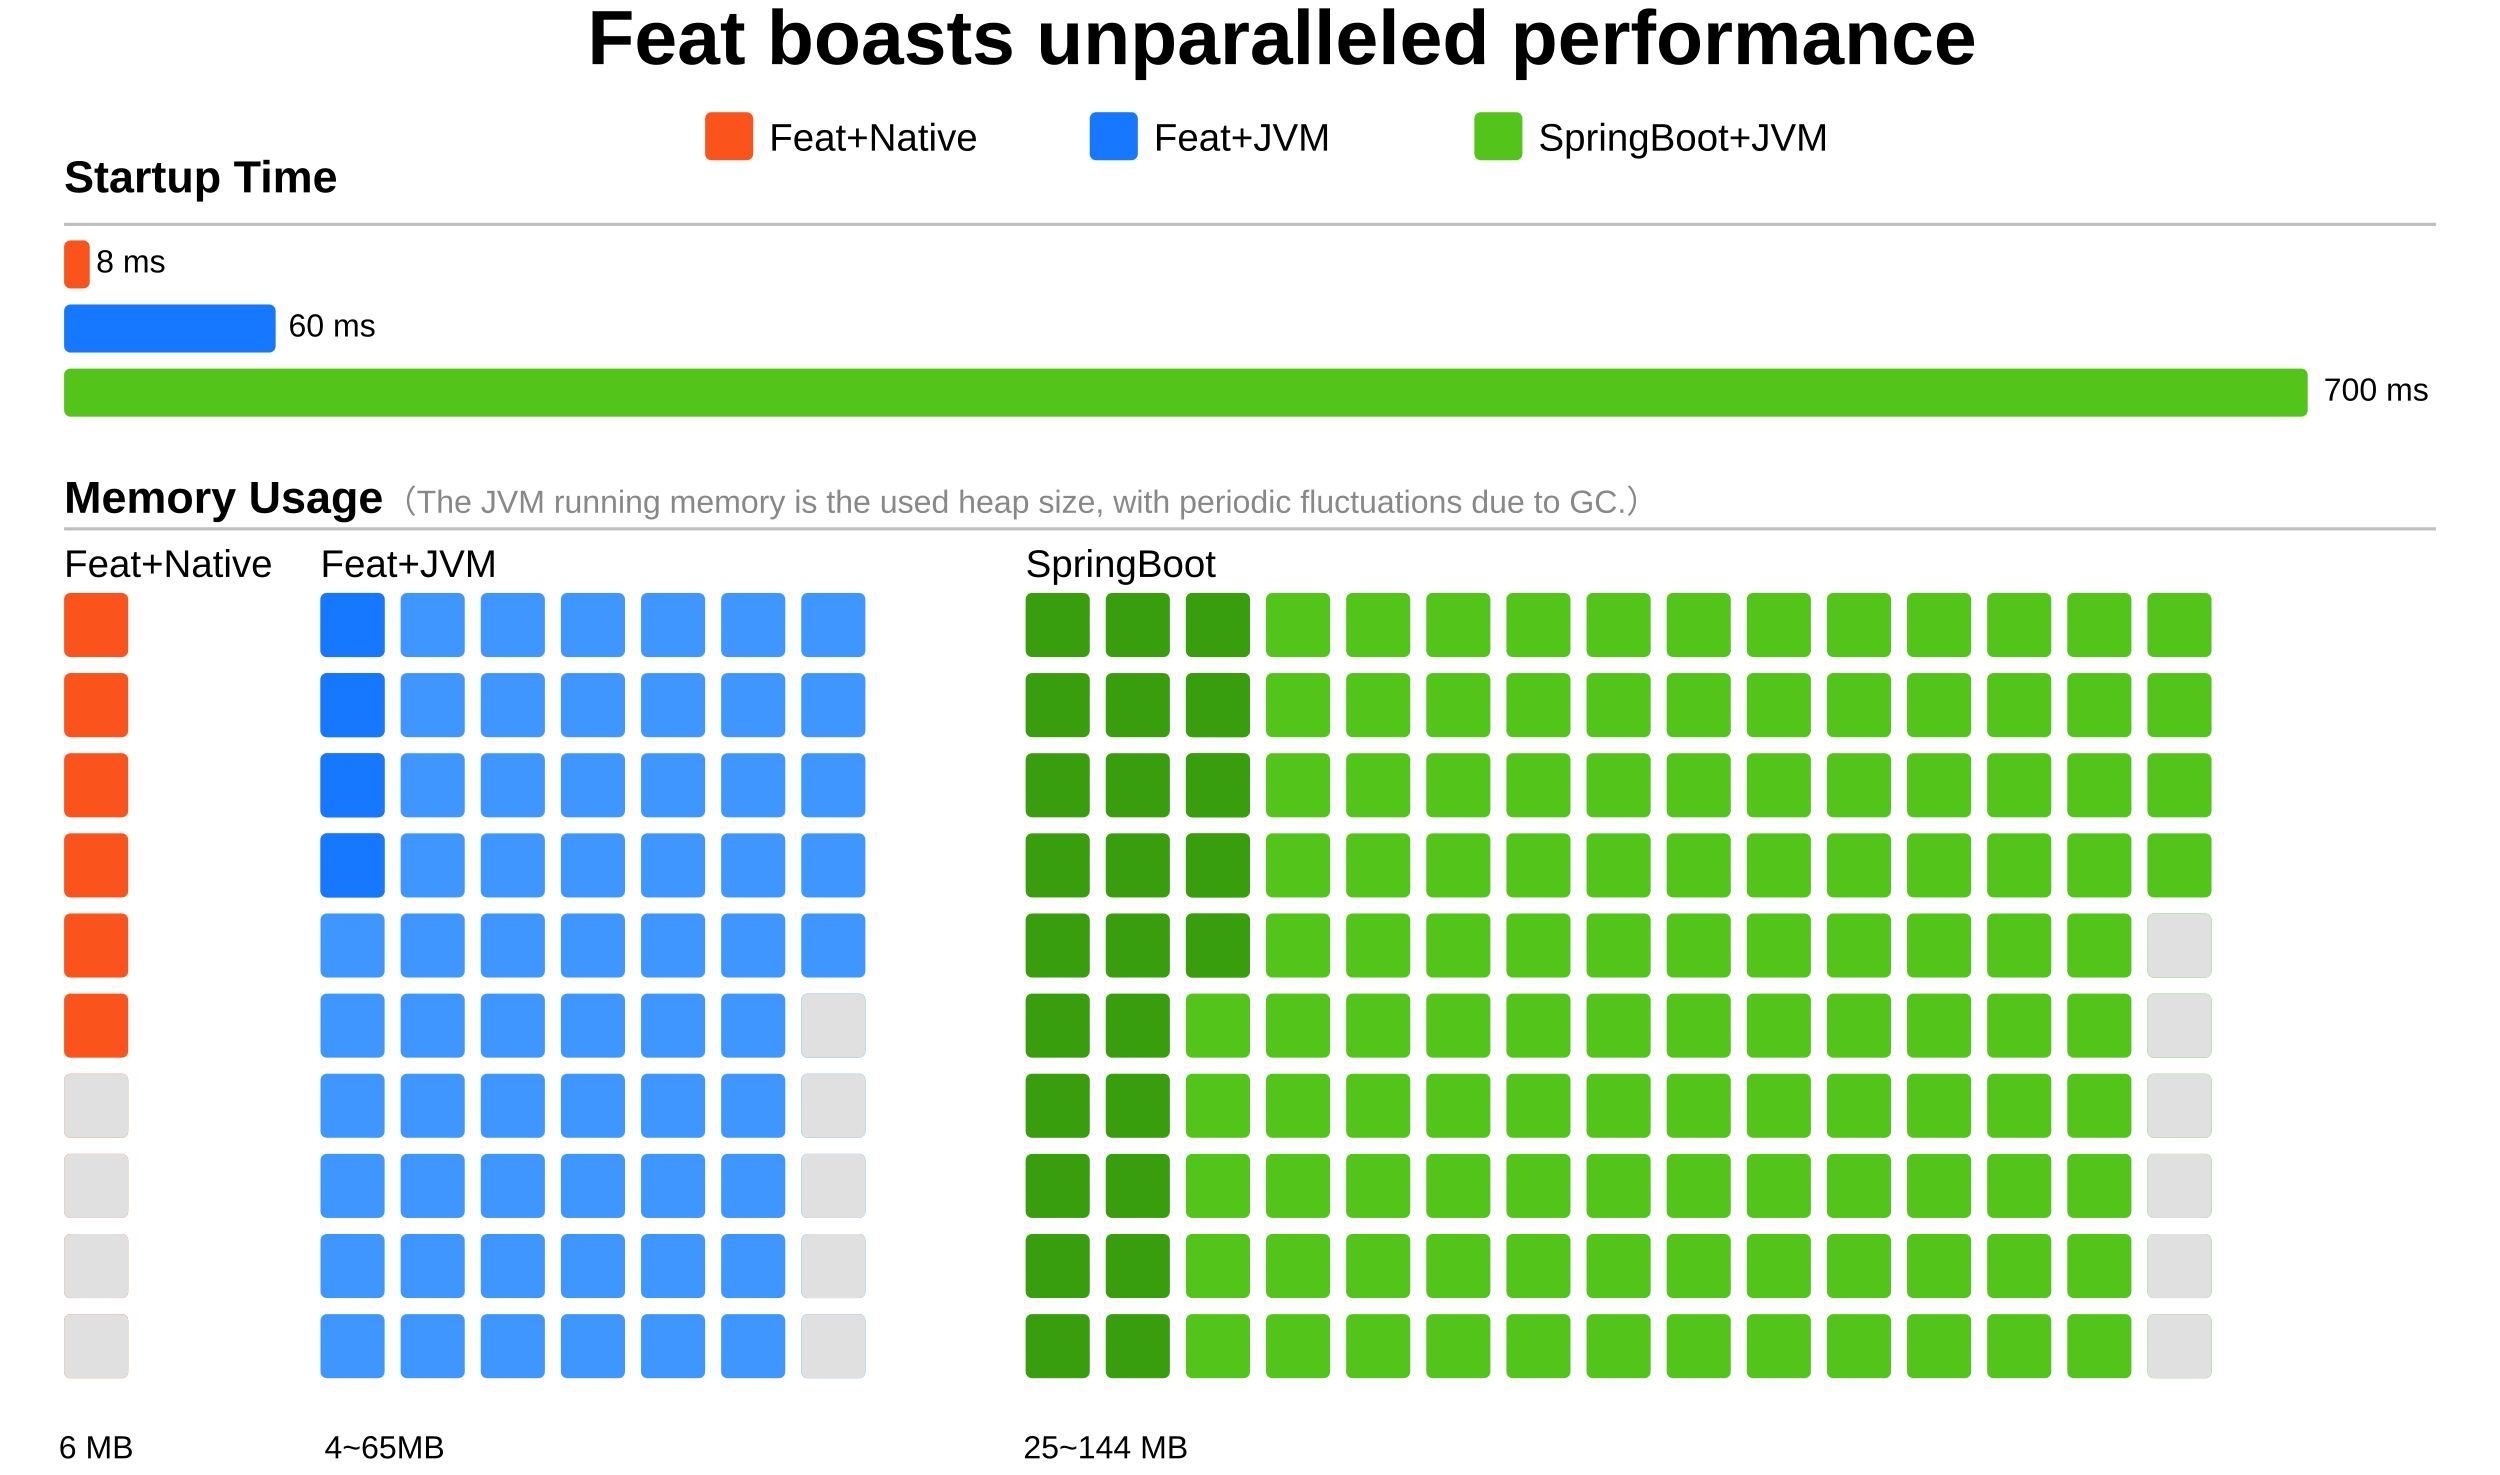
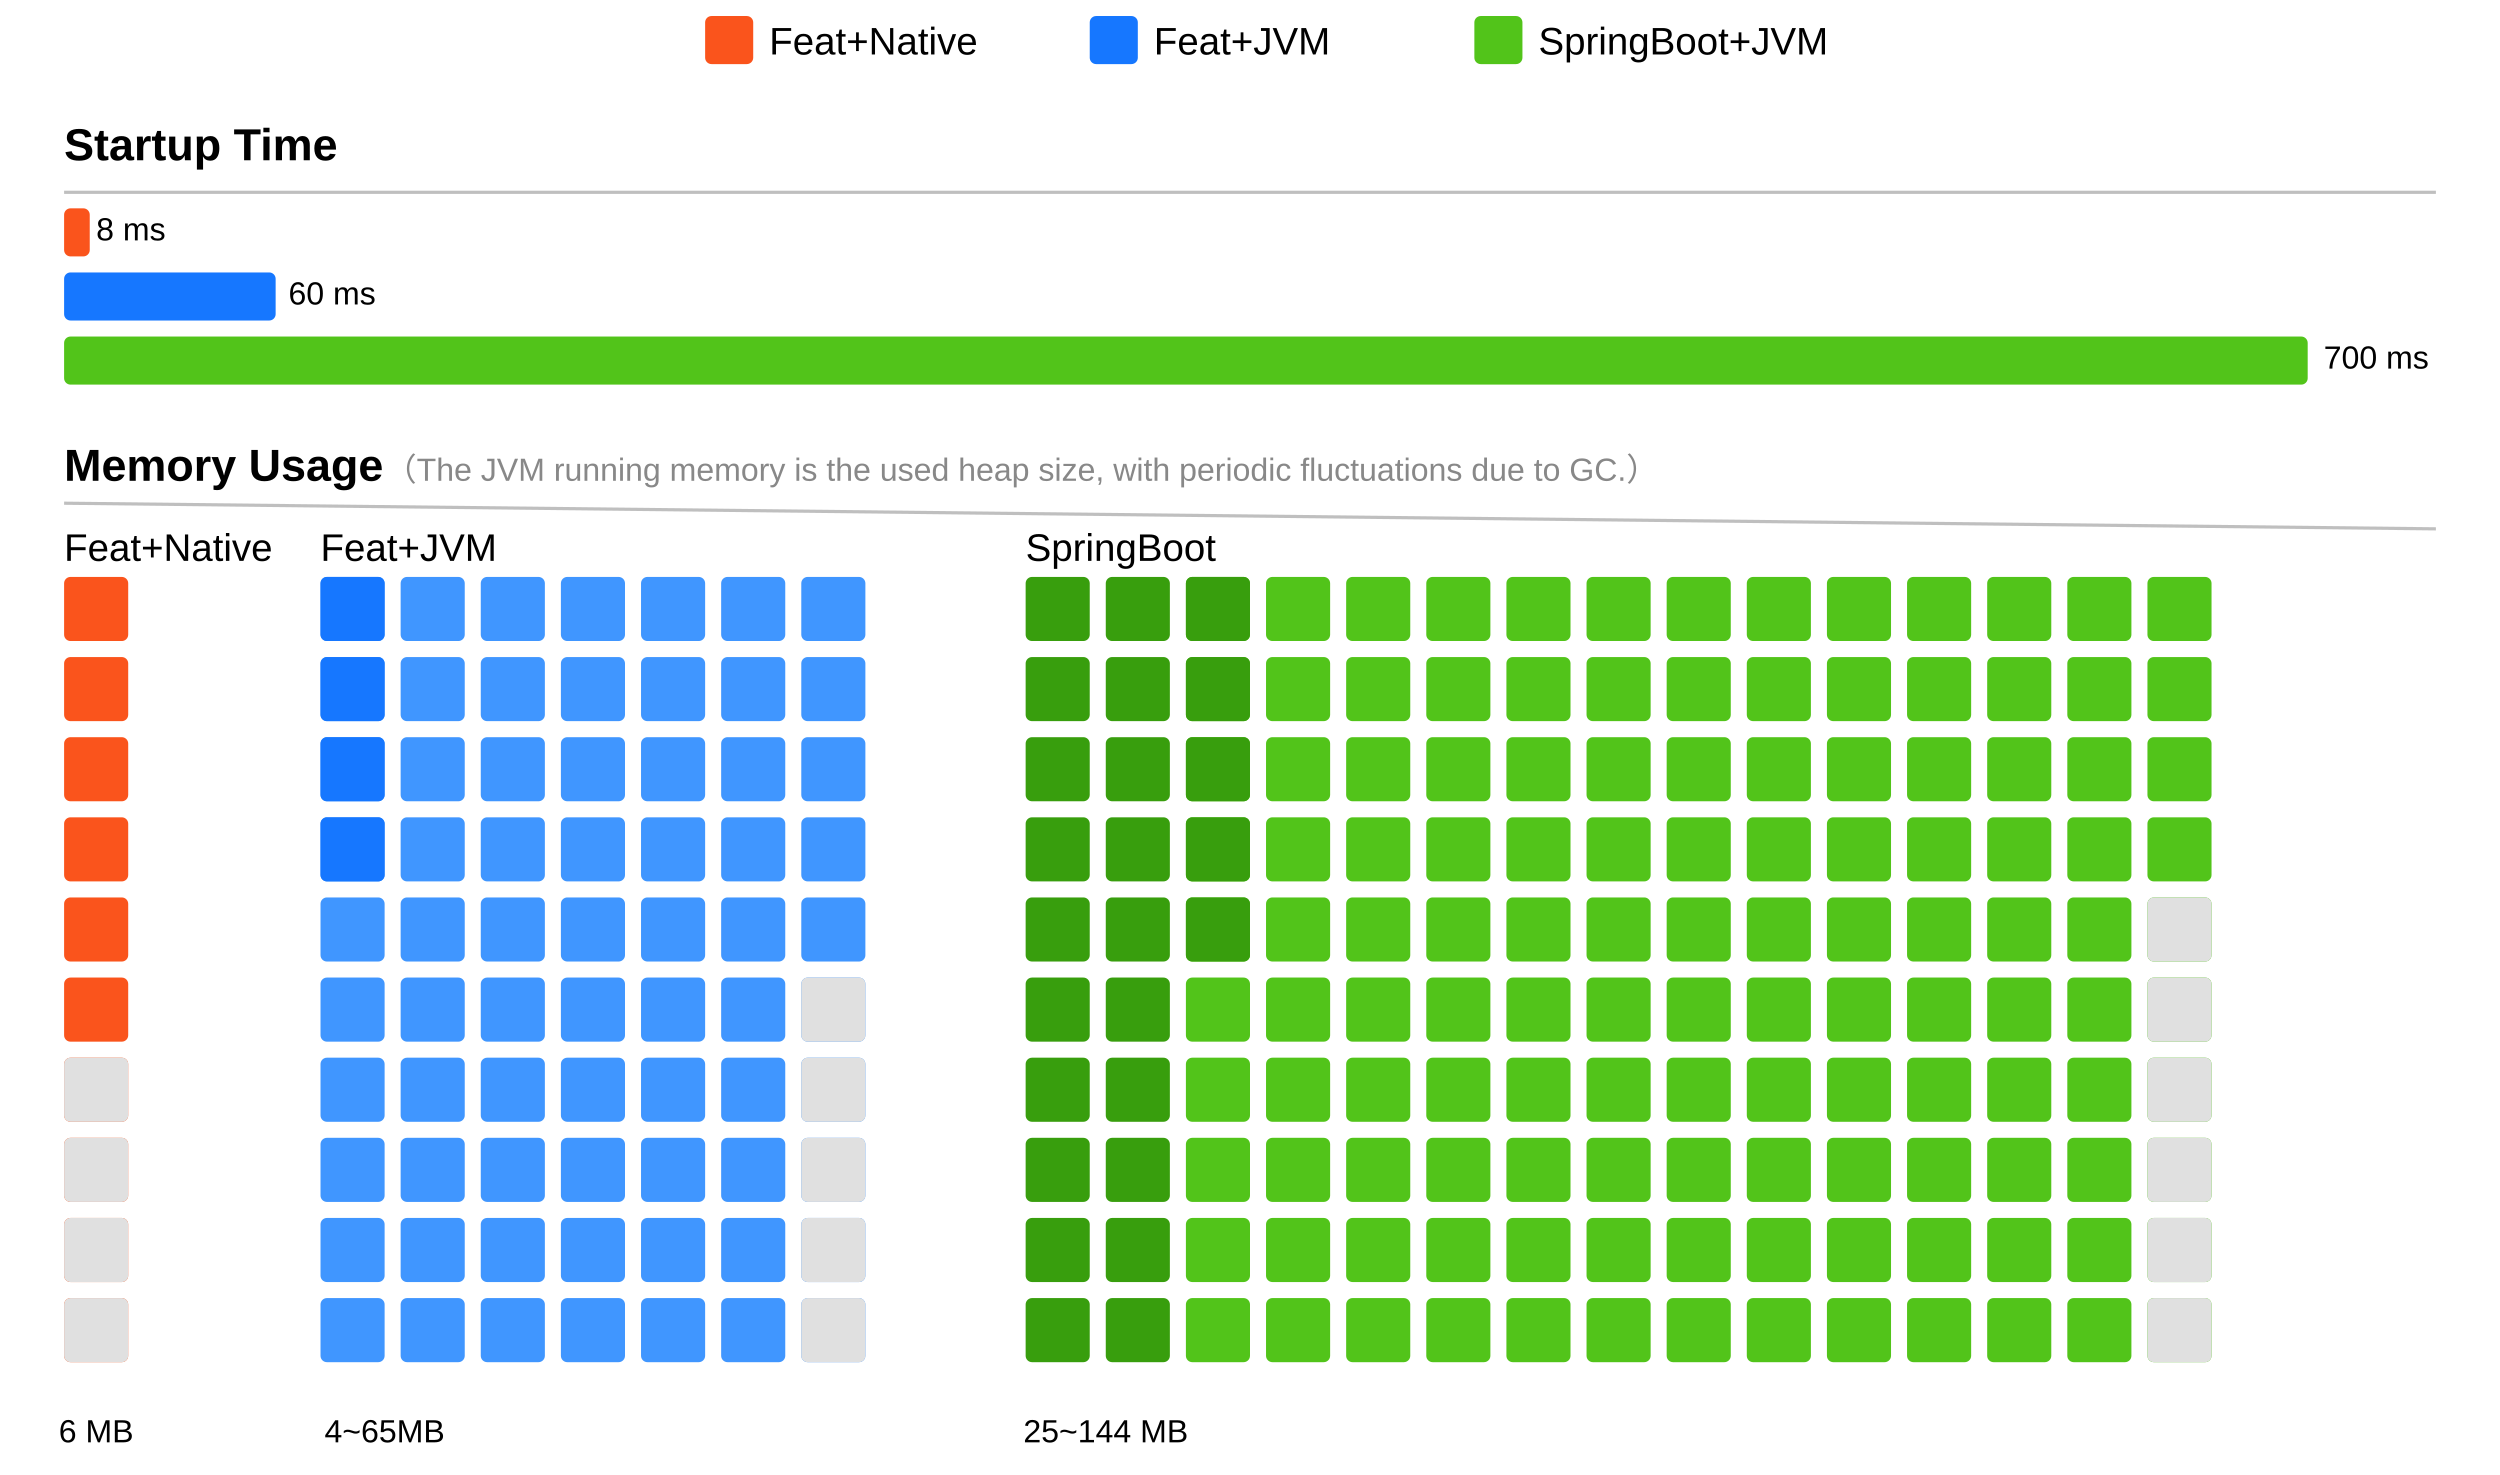
<svg xmlns="http://www.w3.org/2000/svg" width="780" height="460" viewBox="0 0 780 460" style="font-family:Arial">
-   <text x="400" y="20" font-size="24" font-weight="bold" text-anchor="middle">Feat boasts unparalleled performance</text>
-   <g transform="translate(220 35)">
+   <g transform="translate(220 5)">
    <rect x="0" y="0" width="15" height="15" fill="#fa541c" rx="2" />
    <text x="20" y="12" font-size="12">Feat+Native</text>
    <rect x="120" y="0" width="15" height="15" fill="#1677ff" rx="2" />
    <text x="140" y="12" font-size="12">Feat+JVM</text>
    <rect x="240" y="0" width="15" height="15" fill="#52c41a" rx="2" />
    <text x="260" y="12" font-size="12">SpringBoot+JVM</text>
  </g>
-   <g transform="translate(10 60)">
+   <g transform="translate(10 50)">
    <text x="10" y="0" font-size="14" font-weight="bold">Startup Time</text>
    <line x1="10" y1="10" x2="750" y2="10" stroke="#bfbfbf" stroke-width="1" />
    <rect x="10" y="15" width="8" height="15" fill="#fa541c" rx="2">
      <animate attributeName="width" from="0" to="8" dur="0.8s" fill="freeze" />
    </rect>
    <text x="20" y="25" font-size="10" fill="#000">8 ms</text>
    <rect x="10" y="35" width="66" height="15" fill="#1677ff" rx="2">
      <animate attributeName="width" from="0" to="66" dur="0.8s" begin="0.2s" fill="freeze" />
    </rect>
    <text x="80" y="45" font-size="10" fill="#000">60 ms</text>
    <rect x="10" y="55" width="700" height="15" fill="#52c41a" rx="2">
      <animate attributeName="width" from="0" to="700" dur="0.8s" begin="0.4s" fill="freeze" />
    </rect>
    <text x="715" y="65" font-size="10" fill="#000">700 ms</text>
  </g>
-   <text x="20" y="160" font-size="14" font-weight="bold">Memory Usage</text>
-   <text x="120" y="160" font-size="10" fill="#888888">（The JVM running memory is the used heap size, with periodic fluctuations due to GC.）</text>
-   <line x1="20" y1="165" x2="760" y2="165" stroke="#bfbfbf" stroke-width="1" />
+   <text x="20" y="150" font-size="14" font-weight="bold">Memory Usage</text>
+   <text x="120" y="150" font-size="10" fill="#888888">（The JVM running memory is the used heap size, with periodic fluctuations due to GC.）</text>
+   <line x1="20" y1="157" x2="760" y2="165" stroke="#bfbfbf" stroke-width="1" />
  <symbol id="column-template">
    <rect x="0" y="0" width="20" height="20" fill="currentColor" rx="2">
        </rect>
    <rect x="0" y="25" width="20" height="20" fill="currentColor" rx="2">
        </rect>
    <rect x="0" y="50" width="20" height="20" fill="currentColor" rx="2">
        </rect>
    <rect x="0" y="75" width="20" height="20" fill="currentColor" rx="2">
        </rect>
    <rect x="0" y="100" width="20" height="20" fill="currentColor" rx="2">
        </rect>
    <rect x="0" y="125" width="20" height="20" fill="currentColor" rx="2">
        </rect>
    <rect x="0" y="150" width="20" height="20" fill="currentColor" rx="2">
        </rect>
    <rect x="0" y="175" width="20" height="20" fill="currentColor" rx="2">
        </rect>
    <rect x="0" y="200" width="20" height="20" fill="currentColor" rx="2">
        </rect>
    <rect x="0" y="225" width="20" height="20" fill="currentColor" rx="2">
        </rect>
  </symbol>
-   <g transform="translate(20 185)">
+   <g transform="translate(20 180)">
    <text x="0" y="-5" font-size="12">Feat+Native</text>
    <use href="#column-template" x="0" y="0" style="color: #fa541c;" />
    <rect x="0" y="150" width="20" height="20" fill="#e0e0e0" rx="2">
        </rect>
    <rect x="0" y="175" width="20" height="20" fill="#e0e0e0" rx="2">
        </rect>
    <rect x="0" y="200" width="20" height="20" fill="#e0e0e0" rx="2">
        </rect>
    <rect x="0" y="225" width="20" height="20" fill="#e0e0e0" rx="2">
        </rect>
    <text x="10" y="270" font-size="10" text-anchor="middle">6 MB</text>
  </g>
-   <g transform="translate(100 185)">
+   <g transform="translate(100 180)">
    <text x="0" y="-5" font-size="12">Feat+JVM</text>
    <use href="#column-template" x="0" y="0" style="color: #4096ff;">
      <animate attributeName="opacity" values="0.7;1;0.7" begin="1s" dur="2s" repeatCount="indefinite" />
    </use>
    <rect x="0" y="0" width="20" height="20" fill="#1677ff" rx="2">
        </rect>
    <rect x="0" y="25" width="20" height="20" fill="#1677ff" rx="2">
        </rect>
    <rect x="0" y="50" width="20" height="20" fill="#1677ff" rx="2">
        </rect>
    <rect x="0" y="75" width="20" height="20" fill="#1677ff" rx="2">
        </rect>
    <use href="#column-template" x="25" y="0" style="color: #4096ff;">
      <animate attributeName="opacity" values="0.7;1;0.7" begin="1.2s" dur="2s" repeatCount="indefinite" />
    </use>
    <use href="#column-template" x="50" y="0" style="color: #4096ff;">
      <animate attributeName="opacity" values="0.7;1;0.7" begin="1.4s" dur="2s" repeatCount="indefinite" />
    </use>
    <use href="#column-template" x="75" y="0" style="color: #4096ff;">
      <animate attributeName="opacity" values="0.7;1;0.7" begin="1.6s" dur="2s" repeatCount="indefinite" />
    </use>
    <use href="#column-template" x="100" y="0" style="color: #4096ff;">
      <animate attributeName="opacity" values="0.7;1;0.7" begin="1.8s" dur="2s" repeatCount="indefinite" />
    </use>
    <use href="#column-template" x="125" y="0" style="color: #4096ff;">
      <animate attributeName="opacity" values="0.7;1;0.7" begin="2s" dur="2s" repeatCount="indefinite" />
    </use>
    <use href="#column-template" x="150" y="0" style="color: #4096ff;">
      <animate attributeName="opacity" values="0.7;1;0.7" begin="2.2s" dur="2s" repeatCount="indefinite" />
    </use>
    <rect x="150" y="125" width="20" height="20" fill="#e0e0e0" rx="2">
        </rect>
    <rect x="150" y="150" width="20" height="20" fill="#e0e0e0" rx="2">
        </rect>
    <rect x="150" y="175" width="20" height="20" fill="#e0e0e0" rx="2">
        </rect>
    <rect x="150" y="200" width="20" height="20" fill="#e0e0e0" rx="2">
        </rect>
    <rect x="150" y="225" width="20" height="20" fill="#e0e0e0" rx="2">
        </rect>
    <text x="20" y="270" font-size="10" text-anchor="middle">4~65MB</text>
  </g>
-   <g transform="translate(320 185)">
+   <g transform="translate(320 180)">
    <text x="0" y="-5" font-size="12">SpringBoot</text>
    <use href="#column-template" x="0" y="0" style="color: #389e0d;" />
    <use href="#column-template" x="25" y="0" style="color: #389e0d;" />
    <use href="#column-template" x="50" y="0" style="color: #52c41a;">
      <animate attributeName="opacity" values="0.7;1;0.7" begin="1s" dur="2s" repeatCount="indefinite" />
    </use>
    <rect x="50" y="0" width="20" height="20" fill="#389e0d" rx="2">
        </rect>
    <rect x="50" y="25" width="20" height="20" fill="#389e0d" rx="2">
        </rect>
    <rect x="50" y="50" width="20" height="20" fill="#389e0d" rx="2">
        </rect>
    <rect x="50" y="75" width="20" height="20" fill="#389e0d" rx="2">
        </rect>
    <rect x="50" y="100" width="20" height="20" fill="#389e0d" rx="2">
        </rect>
    <use href="#column-template" x="75" y="0" style="color: #52c41a;">
      <animate attributeName="opacity" values="0.7;1;0.7" begin="1.2s" dur="2s" repeatCount="indefinite" />
    </use>
    <use href="#column-template" x="100" y="0" style="color: #52c41a;">
      <animate attributeName="opacity" values="0.7;1;0.7" begin="1.4s" dur="2s" repeatCount="indefinite" />
    </use>
    <use href="#column-template" x="125" y="0" style="color: #52c41a;">
      <animate attributeName="opacity" values="0.7;1;0.7" begin="1.6s" dur="2s" repeatCount="indefinite" />
    </use>
    <use href="#column-template" x="150" y="0" style="color: #52c41a;">
      <animate attributeName="opacity" values="0.7;1;0.7" begin="1.8s" dur="2s" repeatCount="indefinite" />
    </use>
    <use href="#column-template" x="175" y="0" style="color: #52c41a;">
      <animate attributeName="opacity" values="0.7;1;0.7" begin="2s" dur="2s" repeatCount="indefinite" />
    </use>
    <use href="#column-template" x="200" y="0" style="color: #52c41a;">
      <animate attributeName="opacity" values="0.7;1;0.7" begin="2.2s" dur="2s" repeatCount="indefinite" />
    </use>
    <use href="#column-template" x="225" y="0" style="color: #52c41a;">
      <animate attributeName="opacity" values="0.7;1;0.7" begin="2.4s" dur="2s" repeatCount="indefinite" />
    </use>
    <use href="#column-template" x="250" y="0" style="color: #52c41a;">
      <animate attributeName="opacity" values="0.7;1;0.7" begin="2.6s" dur="2s" repeatCount="indefinite" />
    </use>
    <use href="#column-template" x="275" y="0" style="color: #52c41a;">
      <animate attributeName="opacity" values="0.7;1;0.7" begin="2.8s" dur="2s" repeatCount="indefinite" />
    </use>
    <use href="#column-template" x="300" y="0" style="color: #52c41a;">
      <animate attributeName="opacity" values="0.7;1;0.7" begin="3s" dur="2s" repeatCount="indefinite" />
    </use>
    <use href="#column-template" x="325" y="0" style="color: #52c41a;">
      <animate attributeName="opacity" values="0.7;1;0.7" begin="3.2s" dur="2s" repeatCount="indefinite" />
    </use>
    <use href="#column-template" x="350" y="0" style="color: #52c41a;">
      <animate attributeName="opacity" values="0.7;1;0.7" begin="3.2s" dur="2s" repeatCount="indefinite" />
    </use>
    <rect x="350" y="100" width="20" height="20" fill="#e0e0e0" rx="2">
        </rect>
    <rect x="350" y="125" width="20" height="20" fill="#e0e0e0" rx="2">
        </rect>
    <rect x="350" y="150" width="20" height="20" fill="#e0e0e0" rx="2">
        </rect>
    <rect x="350" y="175" width="20" height="20" fill="#e0e0e0" rx="2">
        </rect>
    <rect x="350" y="200" width="20" height="20" fill="#e0e0e0" rx="2">
        </rect>
    <rect x="350" y="225" width="20" height="20" fill="#e0e0e0" rx="2">
        </rect>
    <text x="25" y="270" font-size="10" text-anchor="middle">25~144 MB</text>
  </g>
</svg>
